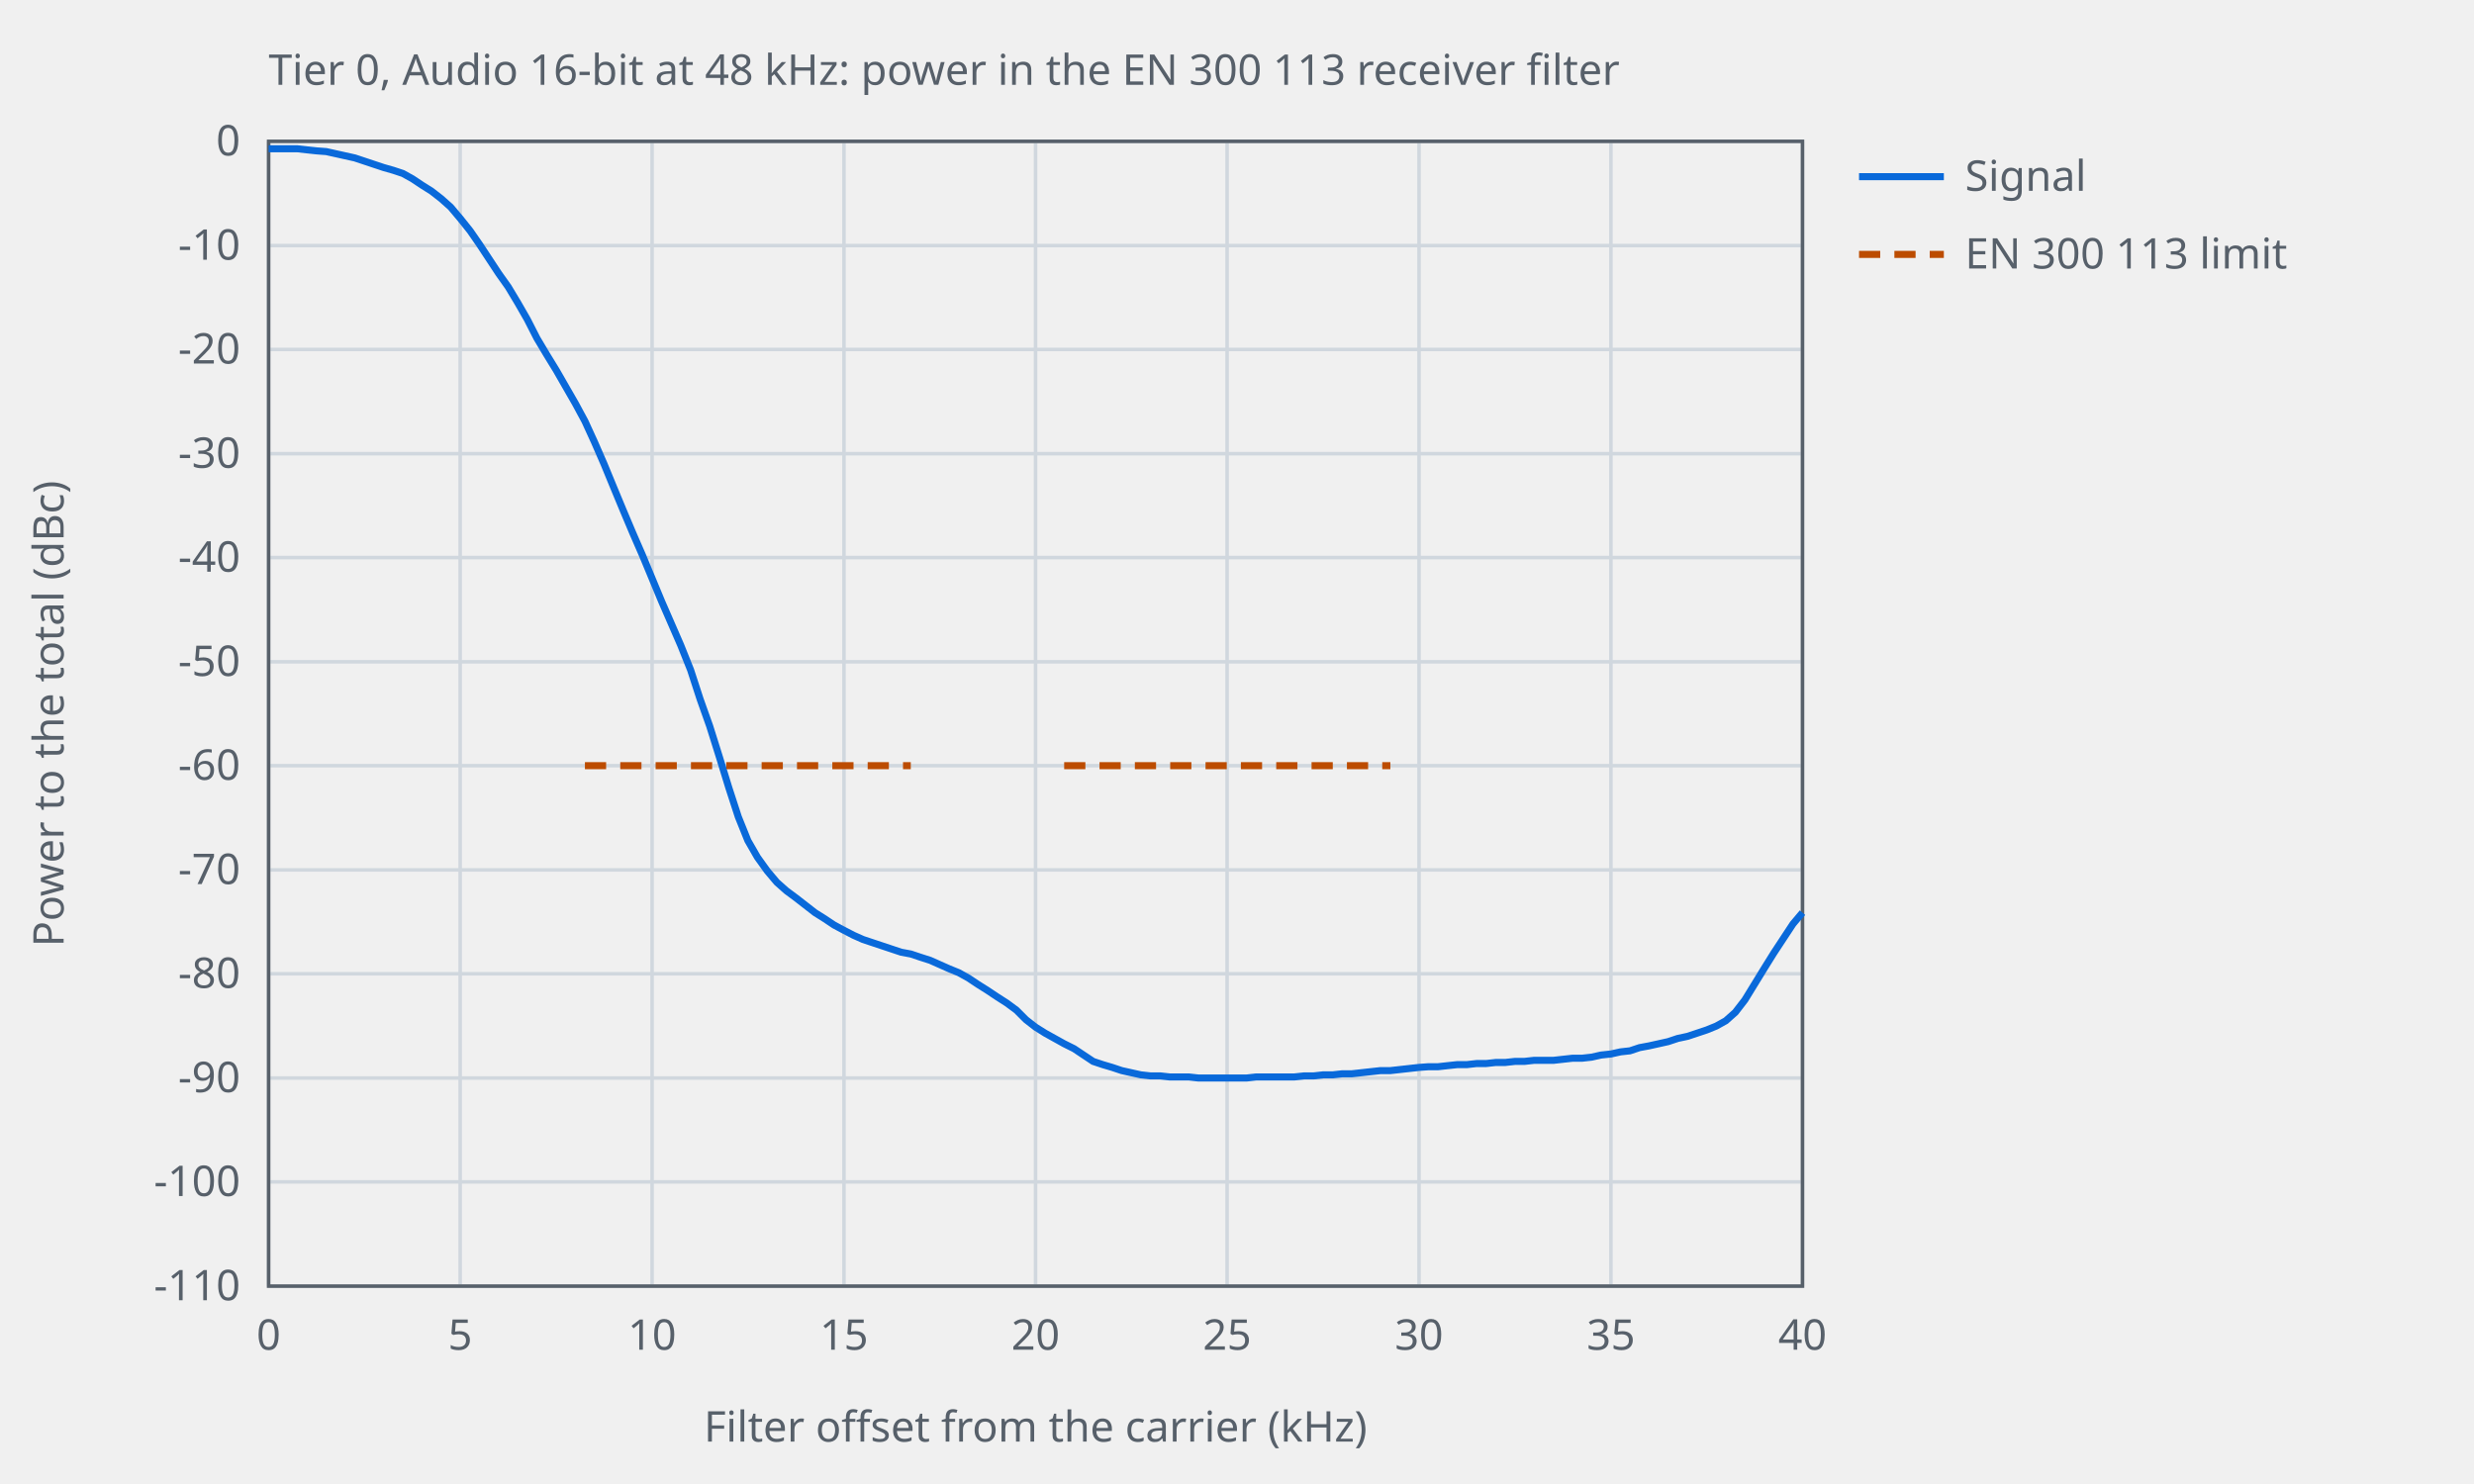
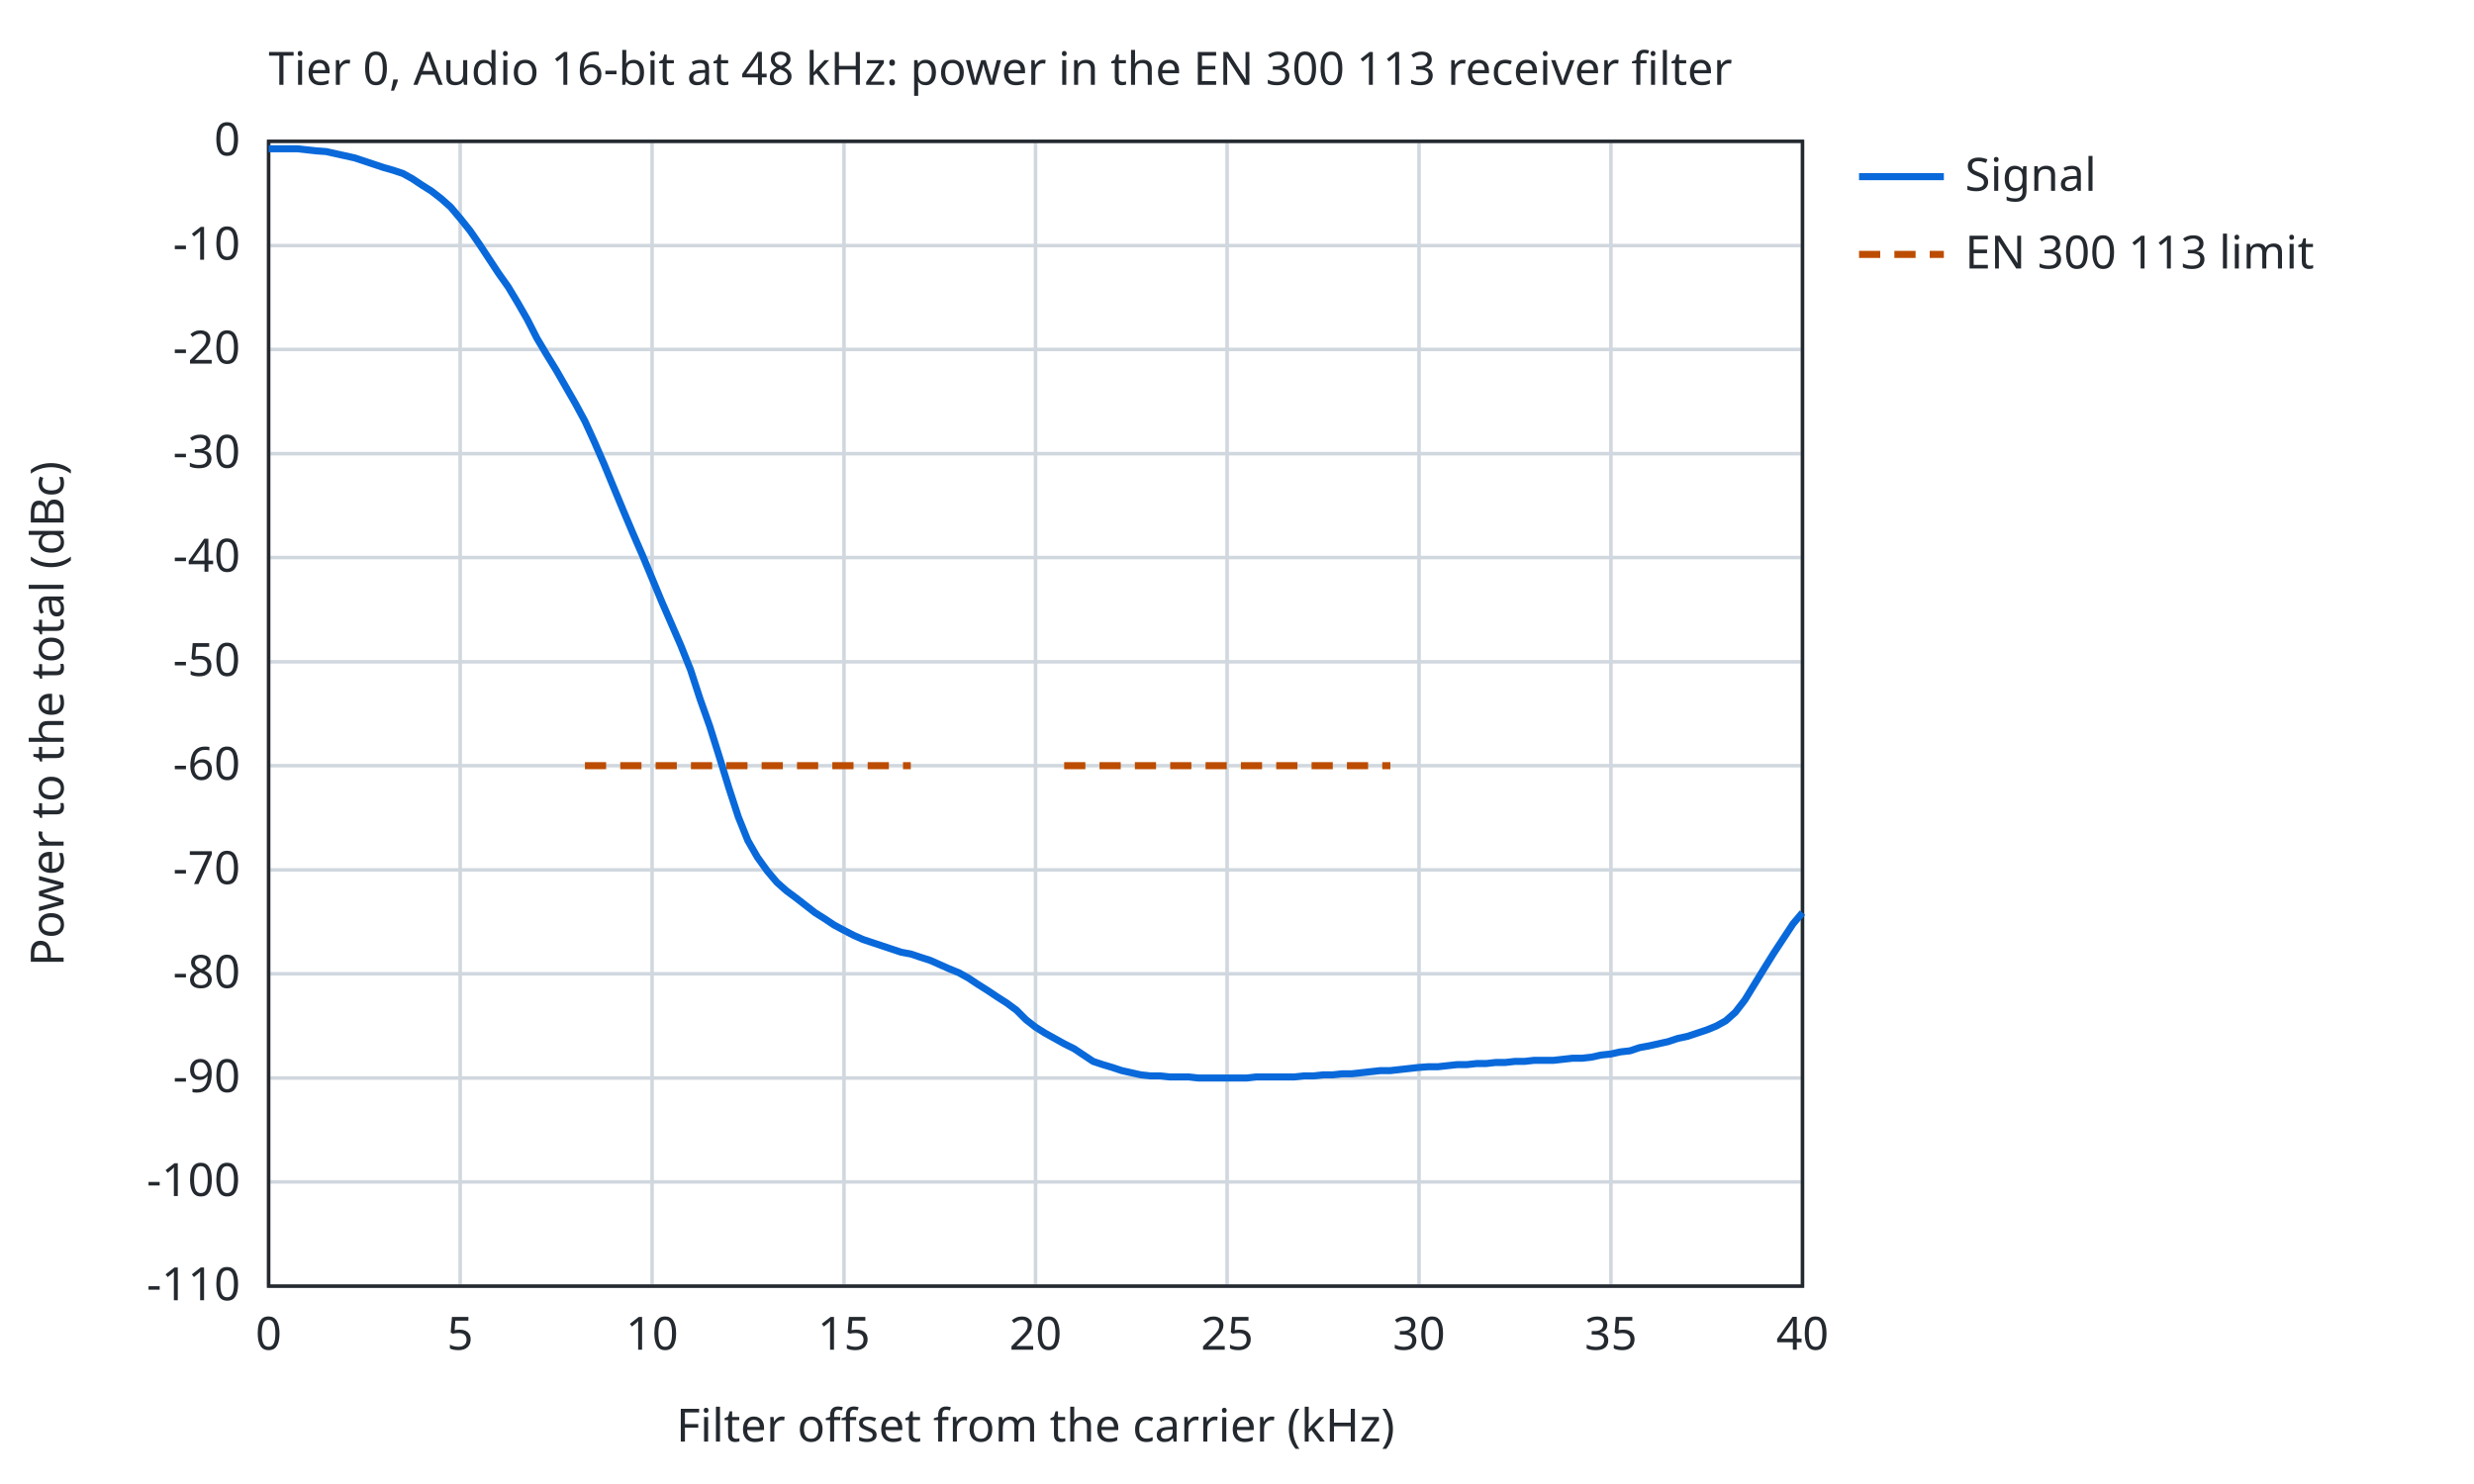
<svg xmlns="http://www.w3.org/2000/svg" width="700" height="420" viewBox="0 0 700 420">
-   <style>text{font-family:sans-serif;font-size:12px;fill:#57606a}.ax{stroke:#57606a;stroke-width:1;fill:none}.gr{stroke:#d0d7de;stroke-width:1}.mi{stroke:#eaeef2;stroke-width:1}.r0{stroke:#6e7781}.r1{stroke:#bc4c00}.r2{stroke:#8250df}.s1{stroke:#cf222e}.s2{stroke:#0969da}.s3{stroke:#1a7f37}.s4{stroke:#9a6700}.f1{fill:#cf222e}.f2{fill:#0969da}.f3{fill:#1a7f37}.f4{fill:#9a6700}.l{fill:none;stroke-width:2}.p{fill:none;stroke-width:1.5}.e{fill:none;stroke-width:1;stroke-opacity:.35}@media (prefers-color-scheme:dark){text{fill:#c9d1d9}.ax{stroke:#8b949e}.gr{stroke:#30363d}.mi{stroke:#21262d}.r0{stroke:#8b949e}.r1{stroke:#f0883e}.r2{stroke:#d2a8ff}.s1{stroke:#ff7b72}.s2{stroke:#58a6ff}.s3{stroke:#3fb950}.s4{stroke:#d29922}.f1{fill:#ff7b72}.f2{fill:#58a6ff}.f3{fill:#3fb950}.f4{fill:#d29922}}</style>
+   <style>text{font-family:sans-serif;font-size:13px;fill:#24292f}.bg{fill:#ffffff}.ax{stroke:#24292f;stroke-width:1;fill:none}.gr{stroke:#d0d7de;stroke-width:1}.mi{stroke:#eaeef2;stroke-width:1}.r0{stroke:#6e7781}.r1{stroke:#bc4c00}.r2{stroke:#8250df}.s1{stroke:#cf222e}.s2{stroke:#0969da}.s3{stroke:#1a7f37}.s4{stroke:#9a6700}.f1{fill:#cf222e}.f2{fill:#0969da}.f3{fill:#1a7f37}.f4{fill:#9a6700}.l{fill:none;stroke-width:2}.p{fill:none;stroke-width:1.5}.e{fill:none;stroke-width:1;stroke-opacity:.35}@media (prefers-color-scheme:dark){text{fill:#e6edf3}.bg{fill:#0d1117}.ax{stroke:#8b949e}.gr{stroke:#30363d}.mi{stroke:#21262d}.r0{stroke:#8b949e}.r1{stroke:#f0883e}.r2{stroke:#d2a8ff}.s1{stroke:#ff7b72}.s2{stroke:#58a6ff}.s3{stroke:#3fb950}.s4{stroke:#d29922}.f1{fill:#ff7b72}.f2{fill:#58a6ff}.f3{fill:#3fb950}.f4{fill:#d29922}}</style>
+   <rect class="bg" width="100%" height="100%" />
  <text x="76.0" y="24">Tier 0, Audio 16-bit at 48 kHz: power in the EN 300 113 receiver filter</text>
  <line class="gr" x1="76.0" y1="364.0" x2="76.0" y2="40.0" />
  <text x="76.0" y="382.0" text-anchor="middle">0</text>
  <line class="gr" x1="130.2" y1="364.0" x2="130.2" y2="40.0" />
  <text x="130.2" y="382.0" text-anchor="middle">5</text>
  <line class="gr" x1="184.5" y1="364.0" x2="184.5" y2="40.0" />
  <text x="184.5" y="382.0" text-anchor="middle">10</text>
  <line class="gr" x1="238.8" y1="364.0" x2="238.8" y2="40.0" />
  <text x="238.8" y="382.0" text-anchor="middle">15</text>
  <line class="gr" x1="293.0" y1="364.0" x2="293.0" y2="40.0" />
  <text x="293.0" y="382.0" text-anchor="middle">20</text>
  <line class="gr" x1="347.2" y1="364.0" x2="347.2" y2="40.0" />
  <text x="347.2" y="382.0" text-anchor="middle">25</text>
  <line class="gr" x1="401.5" y1="364.0" x2="401.5" y2="40.0" />
  <text x="401.5" y="382.0" text-anchor="middle">30</text>
  <line class="gr" x1="455.8" y1="364.0" x2="455.8" y2="40.0" />
  <text x="455.8" y="382.0" text-anchor="middle">35</text>
  <line class="gr" x1="510.0" y1="364.0" x2="510.0" y2="40.0" />
  <text x="510.0" y="382.0" text-anchor="middle">40</text>
  <line class="gr" x1="76.0" y1="364.0" x2="510.0" y2="364.0" />
  <text x="68.0" y="368.0" text-anchor="end">-110</text>
  <line class="gr" x1="76.0" y1="334.5" x2="510.0" y2="334.5" />
  <text x="68.0" y="338.5" text-anchor="end">-100</text>
  <line class="gr" x1="76.0" y1="305.1" x2="510.0" y2="305.1" />
  <text x="68.0" y="309.1" text-anchor="end">-90</text>
  <line class="gr" x1="76.0" y1="275.6" x2="510.0" y2="275.6" />
  <text x="68.0" y="279.6" text-anchor="end">-80</text>
  <line class="gr" x1="76.0" y1="246.2" x2="510.0" y2="246.2" />
  <text x="68.0" y="250.2" text-anchor="end">-70</text>
  <line class="gr" x1="76.0" y1="216.7" x2="510.0" y2="216.7" />
  <text x="68.0" y="220.7" text-anchor="end">-60</text>
  <line class="gr" x1="76.0" y1="187.3" x2="510.0" y2="187.3" />
  <text x="68.0" y="191.3" text-anchor="end">-50</text>
  <line class="gr" x1="76.0" y1="157.8" x2="510.0" y2="157.8" />
  <text x="68.0" y="161.8" text-anchor="end">-40</text>
  <line class="gr" x1="76.0" y1="128.4" x2="510.0" y2="128.4" />
  <text x="68.0" y="132.4" text-anchor="end">-30</text>
  <line class="gr" x1="76.0" y1="98.9" x2="510.0" y2="98.9" />
  <text x="68.0" y="102.9" text-anchor="end">-20</text>
  <line class="gr" x1="76.0" y1="69.5" x2="510.0" y2="69.5" />
  <text x="68.0" y="73.5" text-anchor="end">-10</text>
  <line class="gr" x1="76.0" y1="40.0" x2="510.0" y2="40.0" />
  <text x="68.0" y="44.0" text-anchor="end">0</text>
  <rect class="ax" x="76.0" y="40.0" width="434.0" height="324.0" />
  <text x="293.0" y="408.0" text-anchor="middle">Filter offset from the carrier (kHz)</text>
  <text x="18" y="202.0" text-anchor="middle" transform="rotate(-90 18 202.0)">Power to the total (dBc)</text>
  <path class="l s2" d="M76.0,42.1 L78.7,42.1 L81.4,42.1 L84.1,42.1 L86.8,42.4 L89.6,42.7 L92.3,42.9 L95.0,43.5 L97.7,44.1 L100.4,44.7 L103.1,45.6 L105.8,46.5 L108.5,47.4 L111.3,48.2 L114.0,49.1 L116.7,50.6 L119.4,52.4 L122.1,54.1 L124.8,56.2 L127.5,58.6 L130.2,61.8 L133.0,65.3 L135.7,69.2 L138.4,73.3 L141.1,77.4 L143.8,81.2 L146.5,85.7 L149.2,90.4 L151.9,95.7 L154.7,100.4 L157.4,104.8 L160.1,109.5 L162.8,114.2 L165.5,119.2 L168.2,125.1 L170.9,131.3 L173.7,138.1 L176.4,144.6 L179.1,151.0 L181.8,157.2 L184.5,163.7 L187.2,170.2 L189.9,176.4 L192.6,182.6 L195.4,189.6 L198.1,197.9 L200.8,205.5 L203.5,214.1 L206.2,222.9 L208.9,231.2 L211.6,237.9 L214.3,242.6 L217.1,246.5 L219.8,249.7 L222.5,252.1 L225.2,254.1 L227.9,256.2 L230.6,258.3 L233.3,260.0 L236.0,261.8 L238.8,263.3 L241.5,264.7 L244.2,265.9 L246.9,266.8 L249.6,267.7 L252.3,268.6 L255.0,269.5 L257.7,270.0 L260.4,270.9 L263.2,271.8 L265.9,273.0 L268.6,274.2 L271.3,275.3 L274.0,276.8 L276.7,278.6 L279.4,280.3 L282.1,282.1 L284.9,283.9 L287.6,285.9 L290.3,288.6 L293.0,290.7 L295.7,292.4 L298.4,293.9 L301.1,295.4 L303.9,296.8 L306.6,298.6 L309.3,300.4 L312.0,301.3 L314.7,302.1 L317.4,303.0 L320.1,303.6 L322.8,304.2 L325.5,304.5 L328.3,304.5 L331.0,304.8 L333.7,304.8 L336.4,304.8 L339.1,305.1 L341.8,305.1 L344.5,305.1 L347.2,305.1 L350.0,305.1 L352.7,305.1 L355.4,304.8 L358.1,304.8 L360.8,304.8 L363.5,304.8 L366.2,304.8 L369.0,304.5 L371.7,304.5 L374.4,304.2 L377.1,304.2 L379.8,303.9 L382.5,303.9 L385.2,303.6 L387.9,303.3 L390.6,303.0 L393.4,303.0 L396.1,302.7 L398.8,302.4 L401.5,302.1 L404.2,301.9 L406.9,301.9 L409.6,301.6 L412.4,301.3 L415.1,301.3 L417.8,301.0 L420.5,301.0 L423.2,300.7 L425.9,300.7 L428.6,300.4 L431.3,300.4 L434.0,300.1 L436.8,300.1 L439.5,300.1 L442.2,299.8 L444.9,299.5 L447.6,299.5 L450.3,299.2 L453.0,298.6 L455.8,298.3 L458.5,297.7 L461.2,297.4 L463.9,296.5 L466.6,296.0 L469.3,295.4 L472.0,294.8 L474.7,293.9 L477.5,293.3 L480.2,292.4 L482.9,291.5 L485.6,290.4 L488.3,288.9 L491.0,286.5 L493.7,283.0 L496.4,278.6 L499.1,274.2 L501.9,269.7 L504.6,265.6 L507.3,261.5 L510.0,258.3" />
  <line class="l s2" x1="526.0" y1="50.0" x2="550.0" y2="50.0" />
  <text x="556.0" y="54.0">Signal</text>
  <path class="l r1" stroke-dasharray="6 4" d="M165.5,216.7 L257.7,216.7" />
  <line class="l r1" stroke-dasharray="6 4" x1="526.0" y1="72.0" x2="550.0" y2="72.0" />
  <text x="556.0" y="76.0">EN 300 113 limit</text>
  <path class="l r1" stroke-dasharray="6 4" d="M301.1,216.7 L393.4,216.7" />
</svg>
